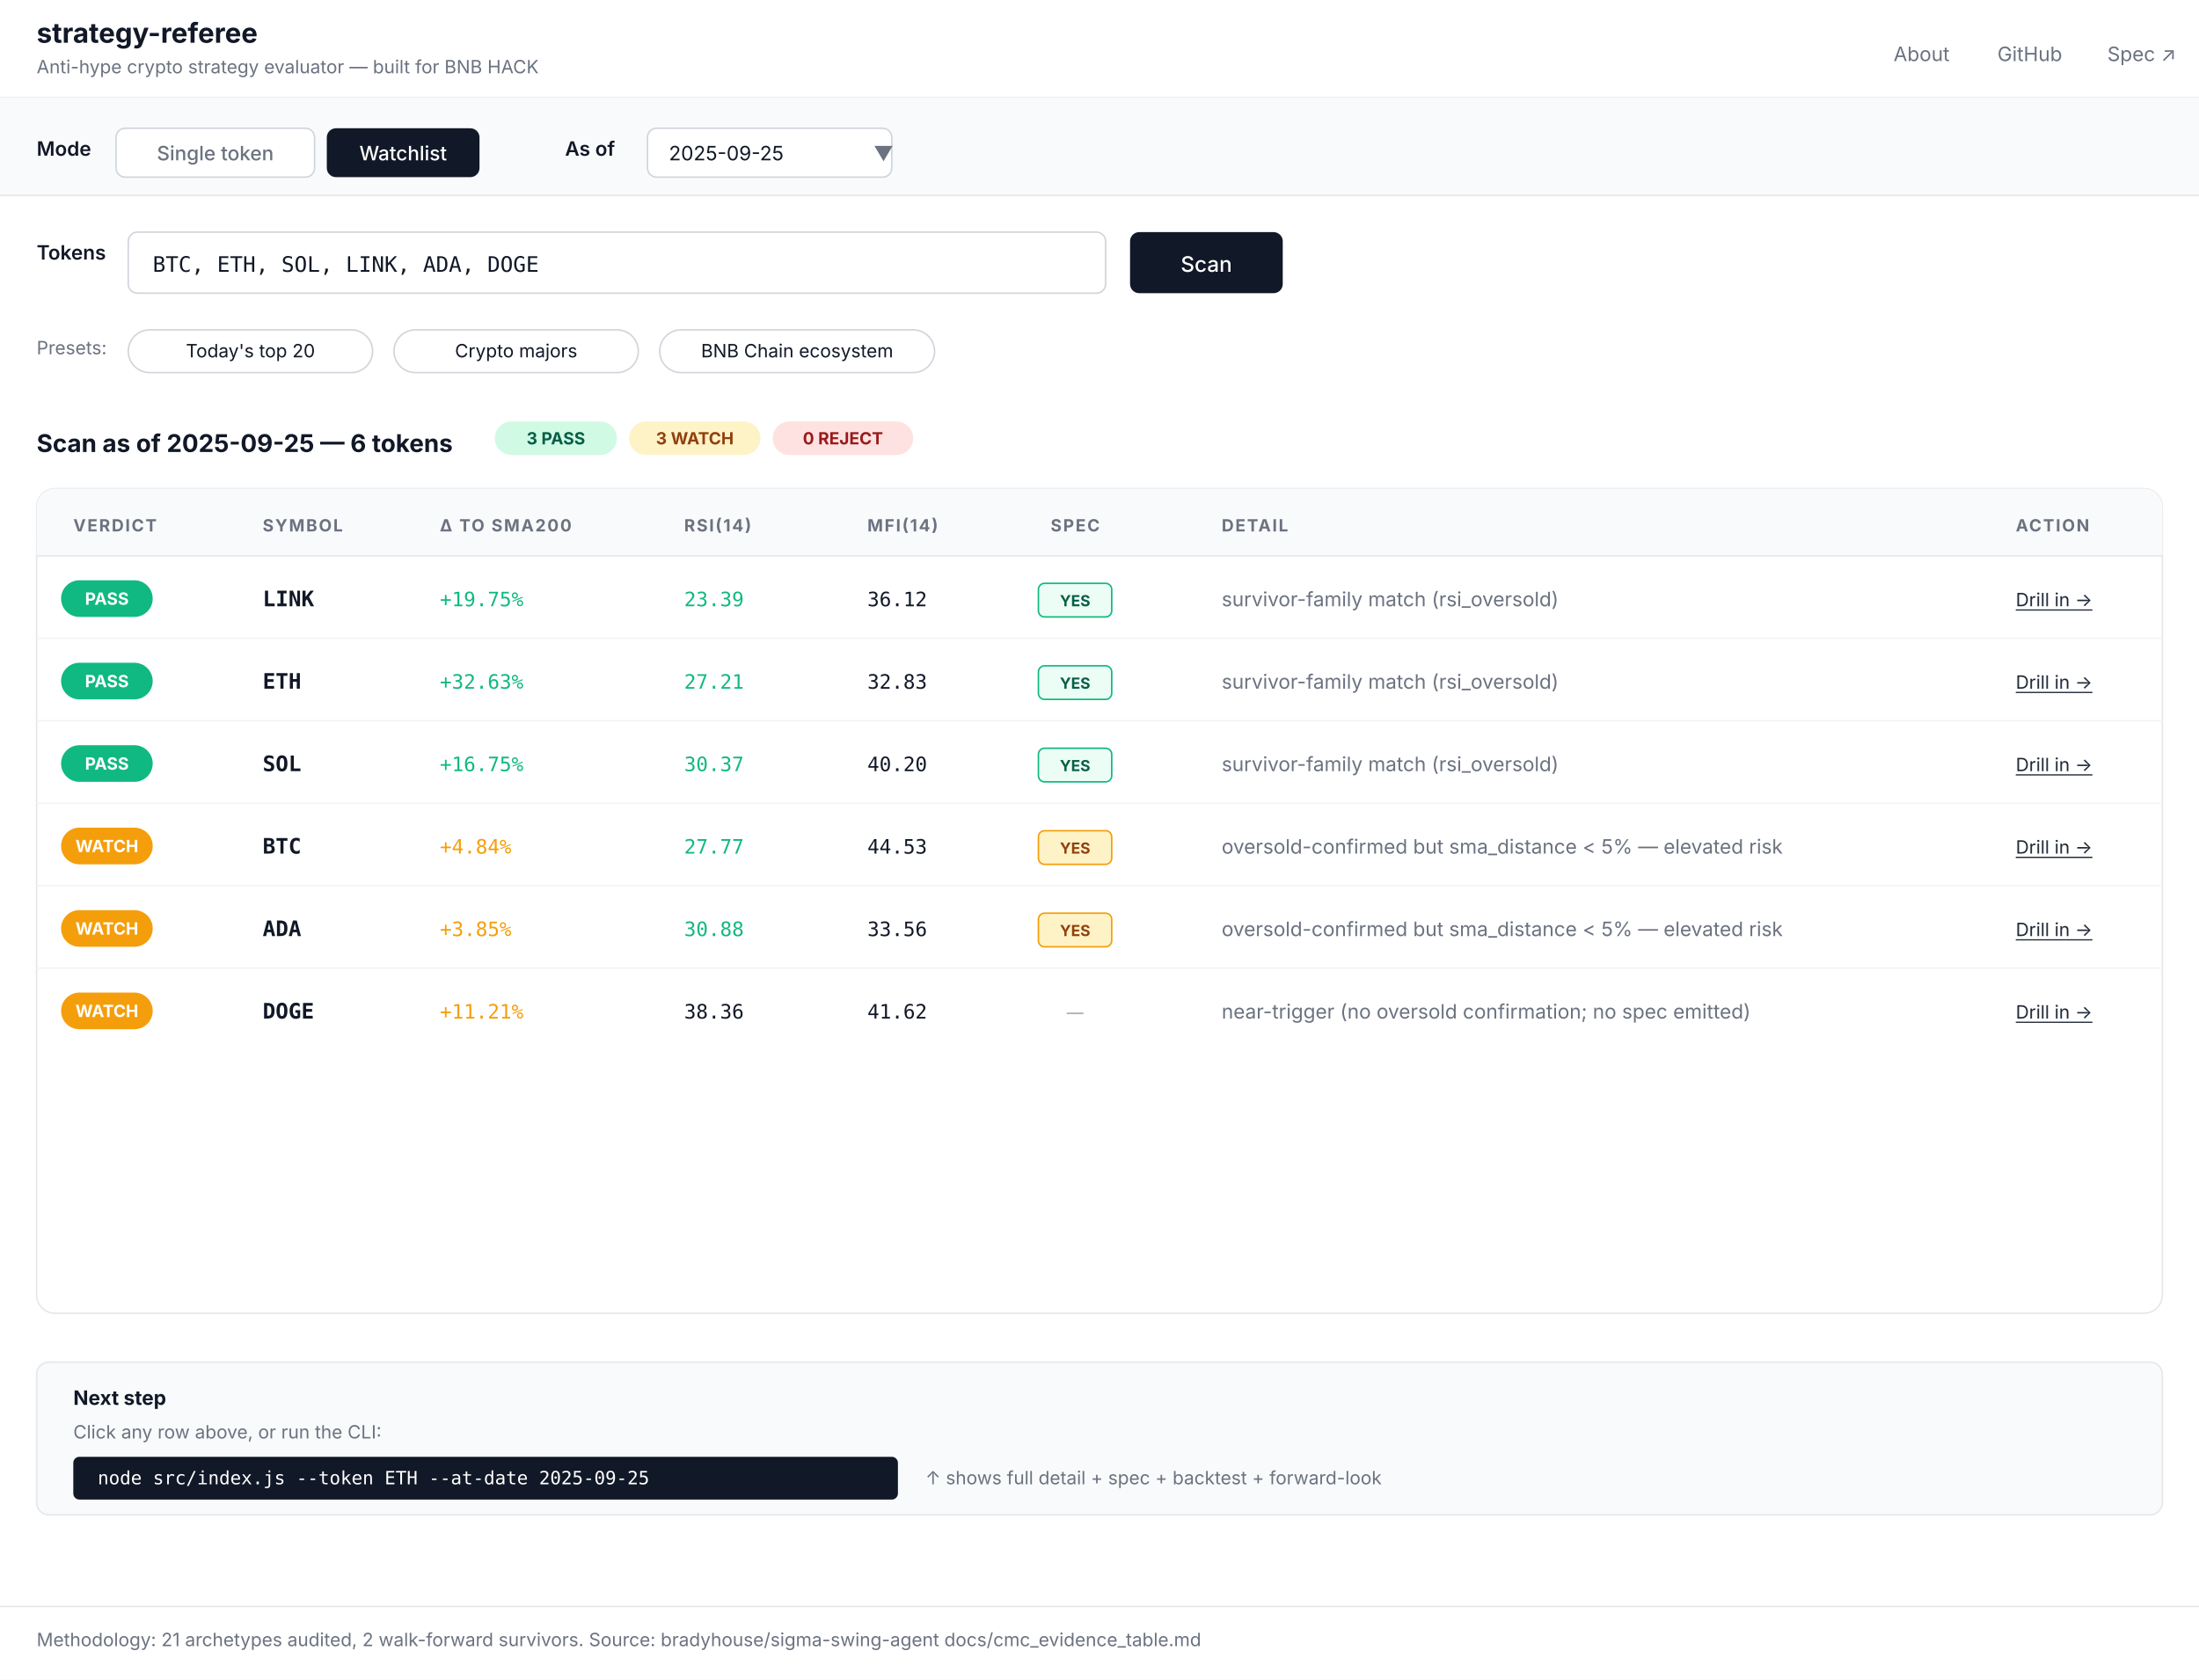
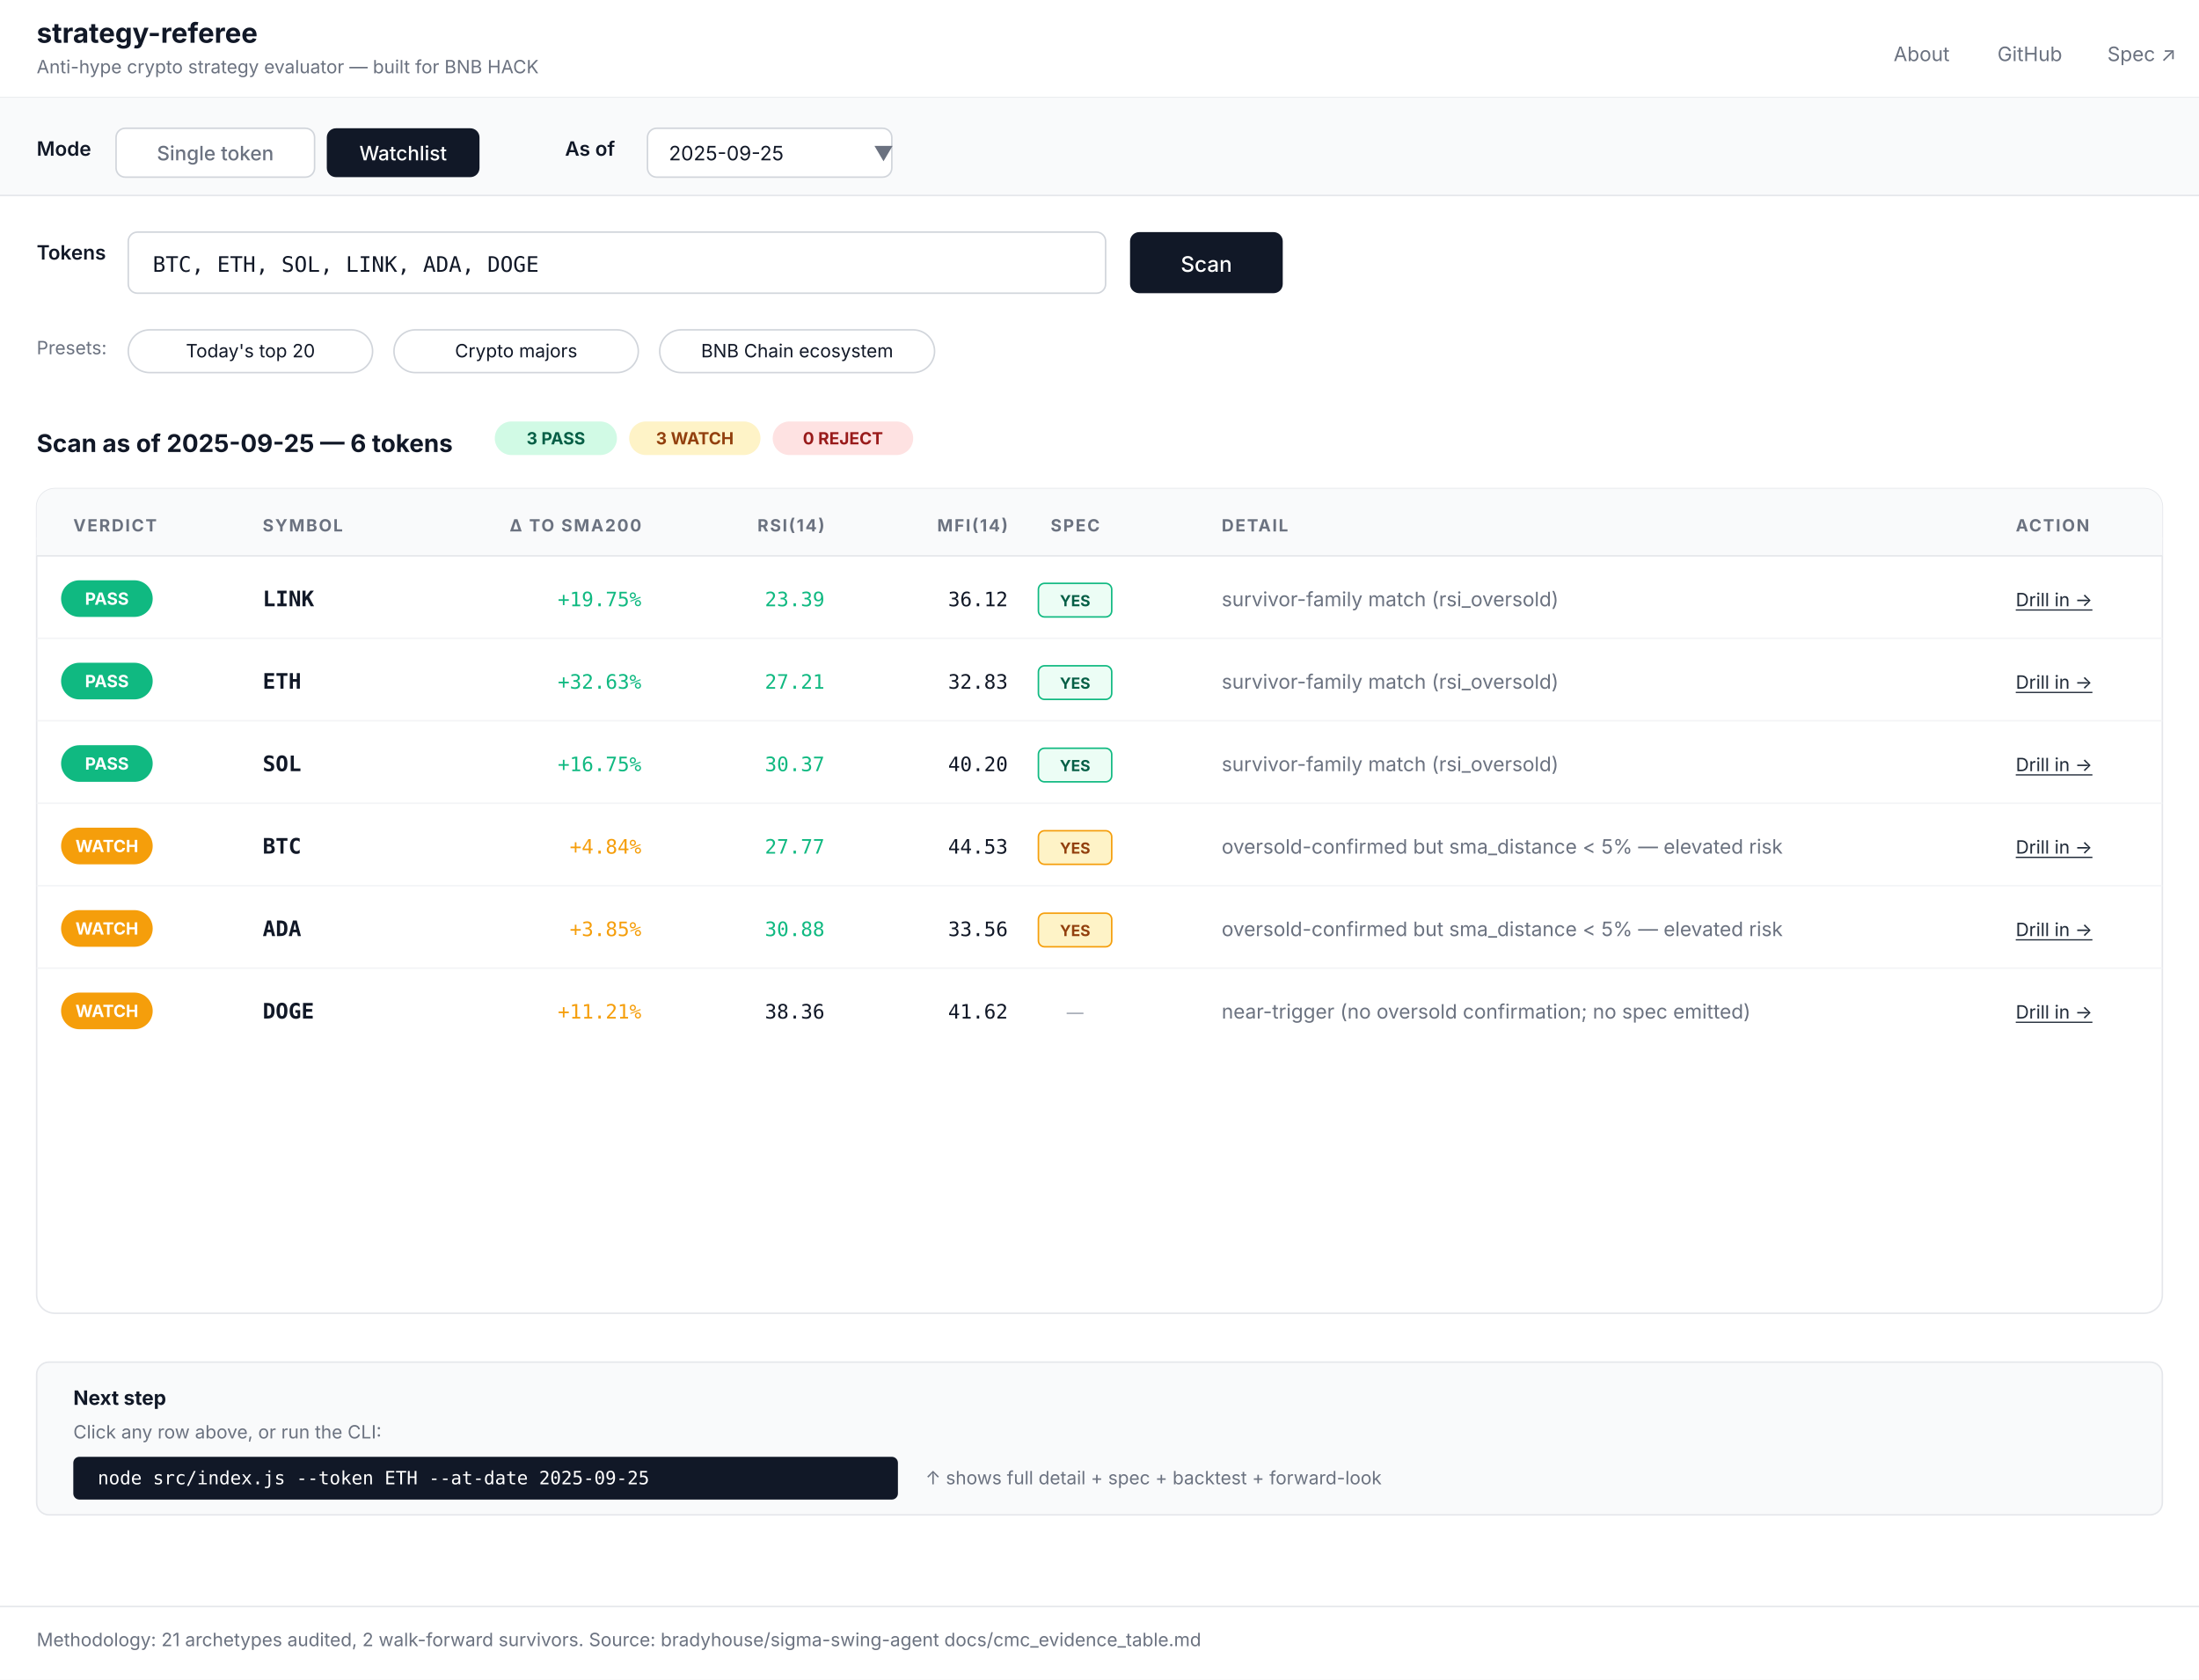
<svg xmlns="http://www.w3.org/2000/svg" width="1440" height="1100" viewBox="0 0 1440 1100" font-family="Inter, system-ui, sans-serif">
  <g id="Background">
    <rect x="0" y="0" width="1440" height="1100" fill="#ffffff" />
  </g>
  <g id="Header">
    <rect x="0" y="0" width="1440" height="64" fill="#ffffff" />
    <line x1="0" y1="64" x2="1440" y2="64" stroke="#e5e7eb" stroke-width="1" />
    <text x="24" y="28" font-size="18" font-weight="700" fill="#111827">strategy-referee</text>
    <text x="24" y="48" font-size="12" fill="#6b7280">Anti-hype crypto strategy evaluator — built for BNB HACK</text>
    <text x="1240" y="40" font-size="13" fill="#6b7280">About</text>
    <text x="1308" y="40" font-size="13" fill="#6b7280">GitHub</text>
    <text x="1380" y="40" font-size="13" fill="#6b7280">Spec ↗</text>
  </g>
  <g id="ModeBar">
    <rect x="0" y="64" width="1440" height="64" fill="#f9fafb" />
    <line x1="0" y1="128" x2="1440" y2="128" stroke="#e5e7eb" stroke-width="1" />
    <text x="24" y="102" font-size="13" font-weight="600" fill="#111827">Mode</text>
    <rect x="76" y="84" width="130" height="32" rx="6" fill="#ffffff" stroke="#d1d5db" stroke-width="1" />
    <text x="141" y="105" font-size="13" font-weight="500" fill="#6b7280" text-anchor="middle">Single token</text>
    <rect x="214" y="84" width="100" height="32" rx="6" fill="#111827" />
    <text x="264" y="105" font-size="13" font-weight="500" fill="#ffffff" text-anchor="middle">Watchlist</text>
    <text x="370" y="102" font-size="13" font-weight="600" fill="#111827">As of</text>
    <rect x="424" y="84" width="160" height="32" rx="6" fill="#ffffff" stroke="#d1d5db" stroke-width="1" />
    <text x="438" y="105" font-size="13" fill="#111827">2025-09-25</text>
    <text x="572" y="105" font-size="13" fill="#6b7280">▼</text>
  </g>
  <g id="InputSection">
    <text x="24" y="170" font-size="13" font-weight="600" fill="#111827">Tokens</text>
    <rect x="84" y="152" width="640" height="40" rx="6" fill="#ffffff" stroke="#d1d5db" stroke-width="1" />
    <text x="100" y="178" font-size="14" fill="#111827" font-family="JetBrains Mono, monospace">BTC, ETH, SOL, LINK, ADA, DOGE</text>
    <rect x="740" y="152" width="100" height="40" rx="6" fill="#111827" />
    <text x="790" y="178" font-size="14" font-weight="500" fill="#ffffff" text-anchor="middle">Scan</text>
    <text x="24" y="232" font-size="12" fill="#6b7280">Presets:</text>
    <rect x="84" y="216" width="160" height="28" rx="14" fill="#ffffff" stroke="#d1d5db" stroke-width="1" />
    <text x="164" y="234" font-size="12" fill="#111827" text-anchor="middle">Today's top 20</text>
    <rect x="258" y="216" width="160" height="28" rx="14" fill="#ffffff" stroke="#d1d5db" stroke-width="1" />
    <text x="338" y="234" font-size="12" fill="#111827" text-anchor="middle">Crypto majors</text>
    <rect x="432" y="216" width="180" height="28" rx="14" fill="#ffffff" stroke="#d1d5db" stroke-width="1" />
    <text x="522" y="234" font-size="12" fill="#111827" text-anchor="middle">BNB Chain ecosystem</text>
  </g>
  <g id="ResultHeader">
    <text x="24" y="296" font-size="16" font-weight="700" fill="#111827">Scan as of 2025-09-25 — 6 tokens</text>
    <rect x="324" y="276" width="80" height="22" rx="11" fill="#d1fae5" />
    <text x="364" y="291" font-size="11" font-weight="700" fill="#065f46" text-anchor="middle">3 PASS</text>
    <rect x="412" y="276" width="86" height="22" rx="11" fill="#fef3c7" />
    <text x="455" y="291" font-size="11" font-weight="700" fill="#92400e" text-anchor="middle">3 WATCH</text>
    <rect x="506" y="276" width="92" height="22" rx="11" fill="#fee2e2" />
    <text x="552" y="291" font-size="11" font-weight="700" fill="#991b1b" text-anchor="middle">0 REJECT</text>
  </g>
  <g id="ResultsTable">
    <rect x="24" y="320" width="1392" height="540" rx="12" fill="#ffffff" stroke="#e5e7eb" stroke-width="1" />
    <g id="TableHeader">
      <rect x="24" y="320" width="1392" height="44" rx="12" fill="#f9fafb" />
      <rect x="24" y="352" width="1392" height="12" fill="#f9fafb" />
      <line x1="24" y1="364" x2="1416" y2="364" stroke="#e5e7eb" stroke-width="1" />
      <text x="48" y="348" font-size="11" font-weight="700" fill="#6b7280" letter-spacing="1">VERDICT</text>
      <text x="172" y="348" font-size="11" font-weight="700" fill="#6b7280" letter-spacing="1">SYMBOL</text>
-       <text x="288" y="348" font-size="11" font-weight="700" fill="#6b7280" letter-spacing="1">Δ TO SMA200</text>
-       <text x="448" y="348" font-size="11" font-weight="700" fill="#6b7280" letter-spacing="1">RSI(14)</text>
-       <text x="568" y="348" font-size="11" font-weight="700" fill="#6b7280" letter-spacing="1">MFI(14)</text>
+       <text x="420" y="348" font-size="11" font-weight="700" fill="#6b7280" letter-spacing="1" text-anchor="end">Δ TO SMA200</text>
+       <text x="540" y="348" font-size="11" font-weight="700" fill="#6b7280" letter-spacing="1" text-anchor="end">RSI(14)</text>
+       <text x="660" y="348" font-size="11" font-weight="700" fill="#6b7280" letter-spacing="1" text-anchor="end">MFI(14)</text>
      <text x="688" y="348" font-size="11" font-weight="700" fill="#6b7280" letter-spacing="1">SPEC</text>
      <text x="800" y="348" font-size="11" font-weight="700" fill="#6b7280" letter-spacing="1">DETAIL</text>
      <text x="1320" y="348" font-size="11" font-weight="700" fill="#6b7280" letter-spacing="1">ACTION</text>
    </g>
    <g id="row_LINK">
      <rect x="40" y="380" width="60" height="24" rx="12" fill="#10b981" />
      <text x="70" y="396" font-size="11" font-weight="700" fill="#ffffff" text-anchor="middle">PASS</text>
      <text x="172" y="397" font-size="14" font-weight="700" fill="#111827" font-family="JetBrains Mono, monospace">LINK</text>
-       <text x="288" y="397" font-size="13" fill="#10b981" font-family="JetBrains Mono, monospace">+19.75%</text>
-       <text x="448" y="397" font-size="13" fill="#10b981" font-family="JetBrains Mono, monospace">23.39</text>
-       <text x="568" y="397" font-size="13" fill="#111827" font-family="JetBrains Mono, monospace">36.12</text>
+       <text x="420" y="397" font-size="13" fill="#10b981" font-family="JetBrains Mono, monospace" text-anchor="end">+19.75%</text>
+       <text x="540" y="397" font-size="13" fill="#10b981" font-family="JetBrains Mono, monospace" text-anchor="end">23.39</text>
+       <text x="660" y="397" font-size="13" fill="#111827" font-family="JetBrains Mono, monospace" text-anchor="end">36.12</text>
      <rect x="680" y="382" width="48" height="22" rx="4" fill="#ecfdf5" stroke="#10b981" stroke-width="1" />
      <text x="704" y="397" font-size="10" font-weight="700" fill="#065f46" text-anchor="middle">YES</text>
      <text x="800" y="397" font-size="13" fill="#6b7280">survivor-family match (rsi_oversold)</text>
      <text x="1320" y="397" font-size="12" fill="#1f2937" text-decoration="underline">Drill in →</text>
      <line x1="24" y1="418" x2="1416" y2="418" stroke="#f3f4f6" stroke-width="1" />
    </g>
    <g id="row_ETH">
      <rect x="40" y="434" width="60" height="24" rx="12" fill="#10b981" />
      <text x="70" y="450" font-size="11" font-weight="700" fill="#ffffff" text-anchor="middle">PASS</text>
      <text x="172" y="451" font-size="14" font-weight="700" fill="#111827" font-family="JetBrains Mono, monospace">ETH</text>
-       <text x="288" y="451" font-size="13" fill="#10b981" font-family="JetBrains Mono, monospace">+32.63%</text>
-       <text x="448" y="451" font-size="13" fill="#10b981" font-family="JetBrains Mono, monospace">27.21</text>
-       <text x="568" y="451" font-size="13" fill="#111827" font-family="JetBrains Mono, monospace">32.83</text>
+       <text x="420" y="451" font-size="13" fill="#10b981" font-family="JetBrains Mono, monospace" text-anchor="end">+32.63%</text>
+       <text x="540" y="451" font-size="13" fill="#10b981" font-family="JetBrains Mono, monospace" text-anchor="end">27.21</text>
+       <text x="660" y="451" font-size="13" fill="#111827" font-family="JetBrains Mono, monospace" text-anchor="end">32.83</text>
      <rect x="680" y="436" width="48" height="22" rx="4" fill="#ecfdf5" stroke="#10b981" stroke-width="1" />
      <text x="704" y="451" font-size="10" font-weight="700" fill="#065f46" text-anchor="middle">YES</text>
      <text x="800" y="451" font-size="13" fill="#6b7280">survivor-family match (rsi_oversold)</text>
      <text x="1320" y="451" font-size="12" fill="#1f2937" text-decoration="underline">Drill in →</text>
      <line x1="24" y1="472" x2="1416" y2="472" stroke="#f3f4f6" stroke-width="1" />
    </g>
    <g id="row_SOL">
      <rect x="40" y="488" width="60" height="24" rx="12" fill="#10b981" />
      <text x="70" y="504" font-size="11" font-weight="700" fill="#ffffff" text-anchor="middle">PASS</text>
      <text x="172" y="505" font-size="14" font-weight="700" fill="#111827" font-family="JetBrains Mono, monospace">SOL</text>
-       <text x="288" y="505" font-size="13" fill="#10b981" font-family="JetBrains Mono, monospace">+16.75%</text>
-       <text x="448" y="505" font-size="13" fill="#10b981" font-family="JetBrains Mono, monospace">30.37</text>
-       <text x="568" y="505" font-size="13" fill="#111827" font-family="JetBrains Mono, monospace">40.20</text>
+       <text x="420" y="505" font-size="13" fill="#10b981" font-family="JetBrains Mono, monospace" text-anchor="end">+16.75%</text>
+       <text x="540" y="505" font-size="13" fill="#10b981" font-family="JetBrains Mono, monospace" text-anchor="end">30.37</text>
+       <text x="660" y="505" font-size="13" fill="#111827" font-family="JetBrains Mono, monospace" text-anchor="end">40.20</text>
      <rect x="680" y="490" width="48" height="22" rx="4" fill="#ecfdf5" stroke="#10b981" stroke-width="1" />
      <text x="704" y="505" font-size="10" font-weight="700" fill="#065f46" text-anchor="middle">YES</text>
      <text x="800" y="505" font-size="13" fill="#6b7280">survivor-family match (rsi_oversold)</text>
      <text x="1320" y="505" font-size="12" fill="#1f2937" text-decoration="underline">Drill in →</text>
      <line x1="24" y1="526" x2="1416" y2="526" stroke="#f3f4f6" stroke-width="1" />
    </g>
    <g id="row_BTC">
      <rect x="40" y="542" width="60" height="24" rx="12" fill="#f59e0b" />
      <text x="70" y="558" font-size="11" font-weight="700" fill="#ffffff" text-anchor="middle">WATCH</text>
      <text x="172" y="559" font-size="14" font-weight="700" fill="#111827" font-family="JetBrains Mono, monospace">BTC</text>
-       <text x="288" y="559" font-size="13" fill="#f59e0b" font-family="JetBrains Mono, monospace">+4.84%</text>
-       <text x="448" y="559" font-size="13" fill="#10b981" font-family="JetBrains Mono, monospace">27.77</text>
-       <text x="568" y="559" font-size="13" fill="#111827" font-family="JetBrains Mono, monospace">44.53</text>
+       <text x="420" y="559" font-size="13" fill="#f59e0b" font-family="JetBrains Mono, monospace" text-anchor="end">+4.84%</text>
+       <text x="540" y="559" font-size="13" fill="#10b981" font-family="JetBrains Mono, monospace" text-anchor="end">27.77</text>
+       <text x="660" y="559" font-size="13" fill="#111827" font-family="JetBrains Mono, monospace" text-anchor="end">44.53</text>
      <rect x="680" y="544" width="48" height="22" rx="4" fill="#fef3c7" stroke="#f59e0b" stroke-width="1" />
      <text x="704" y="559" font-size="10" font-weight="700" fill="#92400e" text-anchor="middle">YES</text>
      <text x="800" y="559" font-size="13" fill="#6b7280">oversold-confirmed but sma_distance &lt; 5% — elevated risk</text>
      <text x="1320" y="559" font-size="12" fill="#1f2937" text-decoration="underline">Drill in →</text>
      <line x1="24" y1="580" x2="1416" y2="580" stroke="#f3f4f6" stroke-width="1" />
    </g>
    <g id="row_ADA">
      <rect x="40" y="596" width="60" height="24" rx="12" fill="#f59e0b" />
      <text x="70" y="612" font-size="11" font-weight="700" fill="#ffffff" text-anchor="middle">WATCH</text>
      <text x="172" y="613" font-size="14" font-weight="700" fill="#111827" font-family="JetBrains Mono, monospace">ADA</text>
-       <text x="288" y="613" font-size="13" fill="#f59e0b" font-family="JetBrains Mono, monospace">+3.85%</text>
-       <text x="448" y="613" font-size="13" fill="#10b981" font-family="JetBrains Mono, monospace">30.88</text>
-       <text x="568" y="613" font-size="13" fill="#111827" font-family="JetBrains Mono, monospace">33.56</text>
+       <text x="420" y="613" font-size="13" fill="#f59e0b" font-family="JetBrains Mono, monospace" text-anchor="end">+3.85%</text>
+       <text x="540" y="613" font-size="13" fill="#10b981" font-family="JetBrains Mono, monospace" text-anchor="end">30.88</text>
+       <text x="660" y="613" font-size="13" fill="#111827" font-family="JetBrains Mono, monospace" text-anchor="end">33.56</text>
      <rect x="680" y="598" width="48" height="22" rx="4" fill="#fef3c7" stroke="#f59e0b" stroke-width="1" />
      <text x="704" y="613" font-size="10" font-weight="700" fill="#92400e" text-anchor="middle">YES</text>
      <text x="800" y="613" font-size="13" fill="#6b7280">oversold-confirmed but sma_distance &lt; 5% — elevated risk</text>
      <text x="1320" y="613" font-size="12" fill="#1f2937" text-decoration="underline">Drill in →</text>
      <line x1="24" y1="634" x2="1416" y2="634" stroke="#f3f4f6" stroke-width="1" />
    </g>
    <g id="row_DOGE">
      <rect x="40" y="650" width="60" height="24" rx="12" fill="#f59e0b" />
      <text x="70" y="666" font-size="11" font-weight="700" fill="#ffffff" text-anchor="middle">WATCH</text>
      <text x="172" y="667" font-size="14" font-weight="700" fill="#111827" font-family="JetBrains Mono, monospace">DOGE</text>
-       <text x="288" y="667" font-size="13" fill="#f59e0b" font-family="JetBrains Mono, monospace">+11.21%</text>
-       <text x="448" y="667" font-size="13" fill="#111827" font-family="JetBrains Mono, monospace">38.36</text>
-       <text x="568" y="667" font-size="13" fill="#111827" font-family="JetBrains Mono, monospace">41.62</text>
+       <text x="420" y="667" font-size="13" fill="#f59e0b" font-family="JetBrains Mono, monospace" text-anchor="end">+11.21%</text>
+       <text x="540" y="667" font-size="13" fill="#111827" font-family="JetBrains Mono, monospace" text-anchor="end">38.36</text>
+       <text x="660" y="667" font-size="13" fill="#111827" font-family="JetBrains Mono, monospace" text-anchor="end">41.62</text>
      <text x="704" y="667" font-size="11" fill="#9ca3af" text-anchor="middle">—</text>
      <text x="800" y="667" font-size="13" fill="#6b7280">near-trigger (no oversold confirmation; no spec emitted)</text>
      <text x="1320" y="667" font-size="12" fill="#1f2937" text-decoration="underline">Drill in →</text>
    </g>
  </g>
  <g id="NextStepHint">
    <rect x="24" y="892" width="1392" height="100" rx="8" fill="#f9fafb" stroke="#e5e7eb" stroke-width="1" />
    <text x="48" y="920" font-size="13" font-weight="700" fill="#111827">Next step</text>
    <text x="48" y="942" font-size="12" fill="#6b7280">Click any row above, or run the CLI:</text>
    <rect x="48" y="954" width="540" height="28" rx="4" fill="#111827" />
    <text x="64" y="972" font-size="12" font-family="JetBrains Mono, monospace" fill="#ffffff">node src/index.js --token ETH --at-date 2025-09-25</text>
    <text x="606" y="972" font-size="12" fill="#6b7280">↑ shows full detail + spec + backtest + forward-look</text>
  </g>
  <g id="Footer">
    <line x1="0" y1="1052" x2="1440" y2="1052" stroke="#e5e7eb" stroke-width="1" />
    <text x="24" y="1078" font-size="12" fill="#6b7280">Methodology: 21 archetypes audited, 2 walk-forward survivors. Source: bradyhouse/sigma-swing-agent docs/cmc_evidence_table.md</text>
  </g>
</svg>
